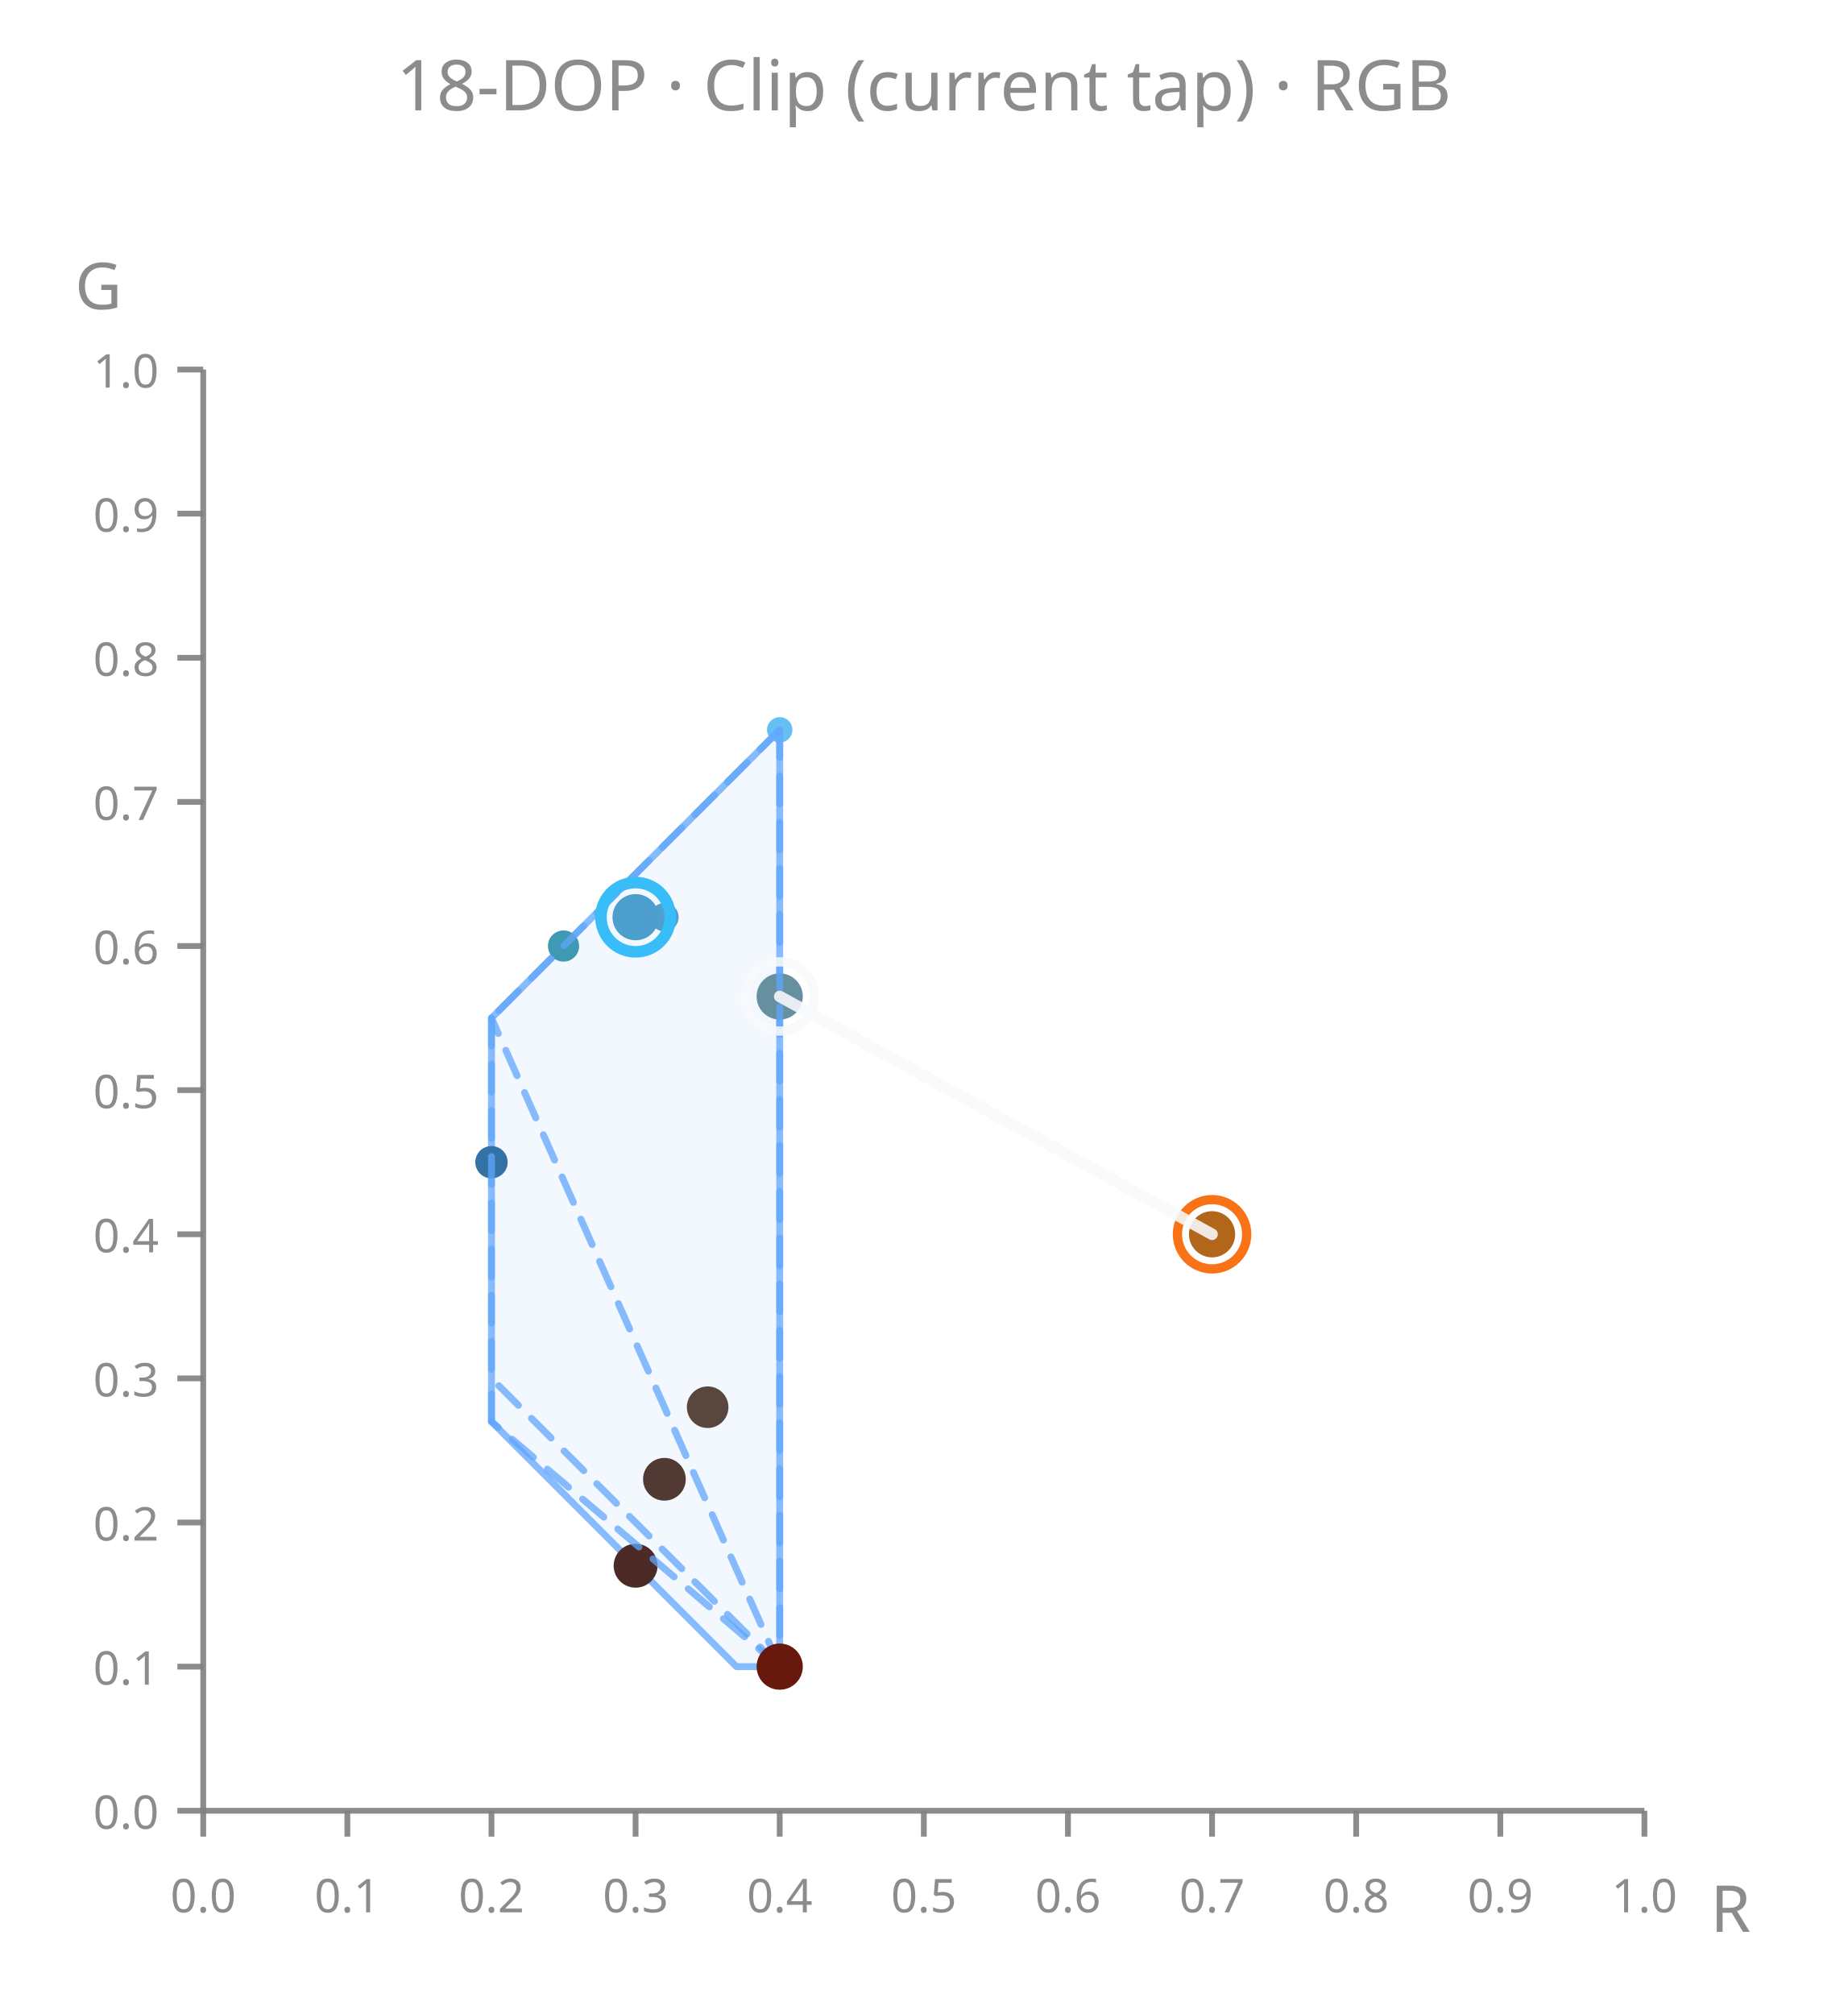
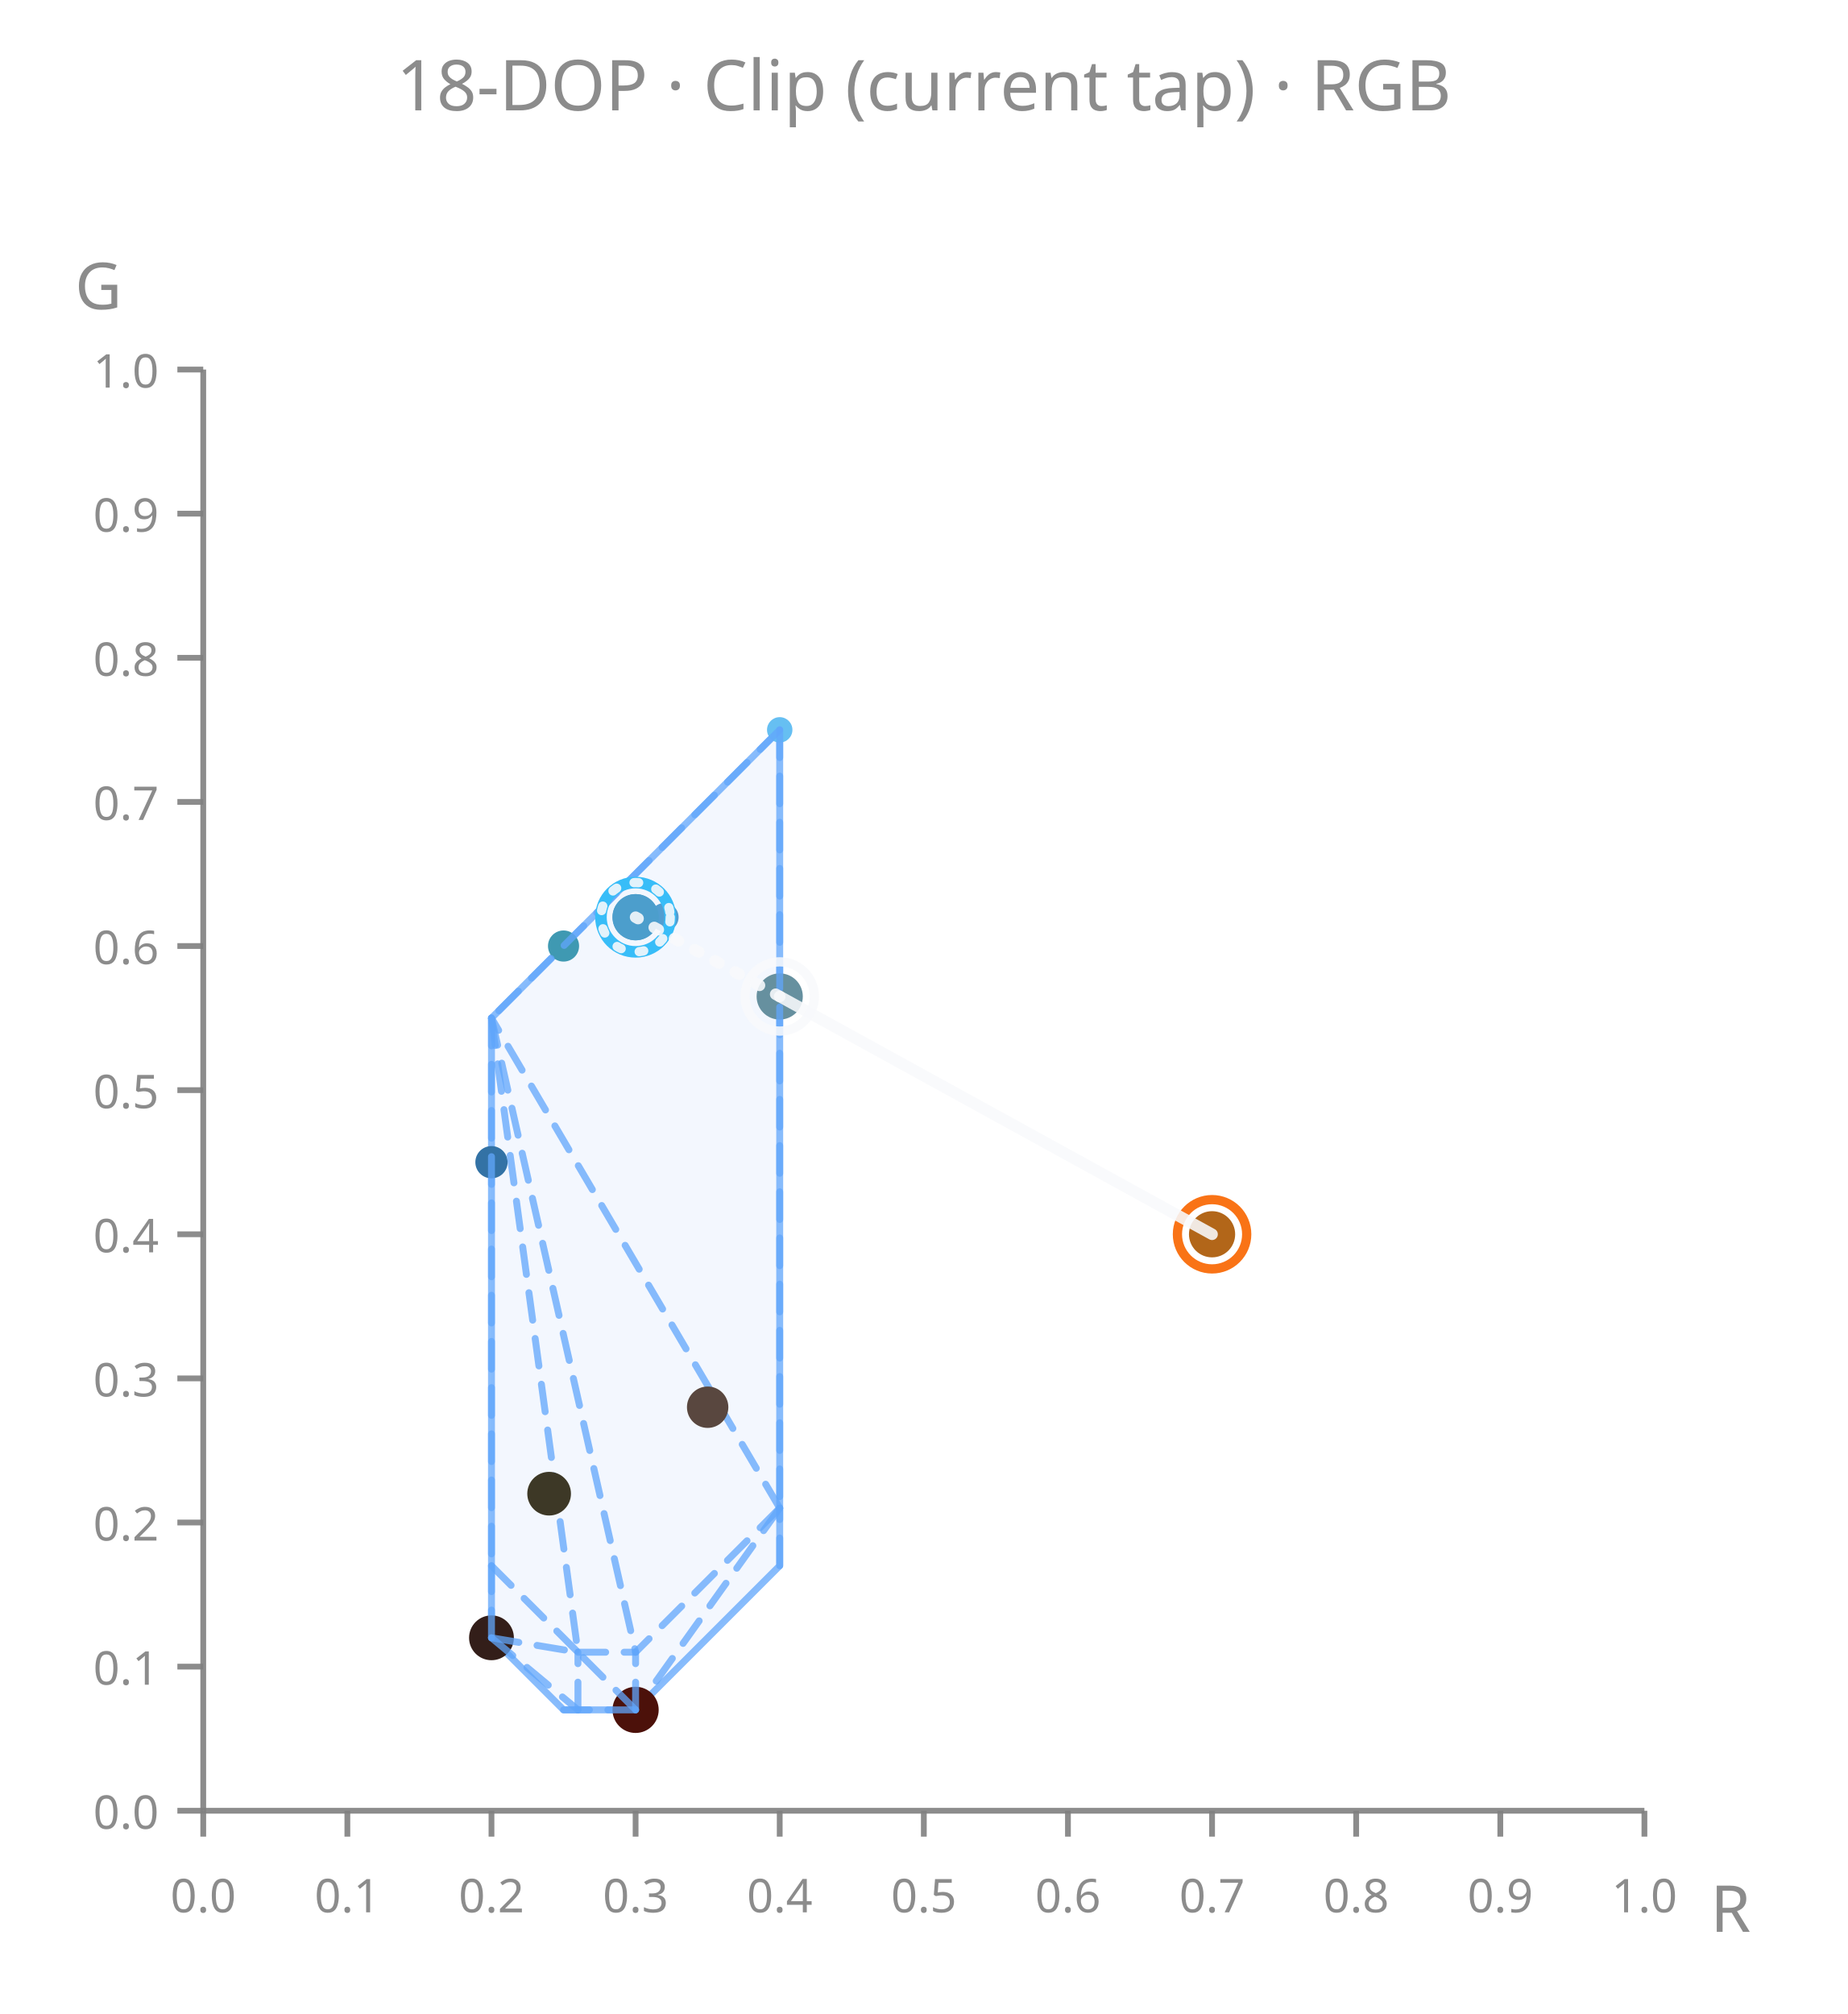
<svg xmlns="http://www.w3.org/2000/svg" baseProfile="full" height="436.0px" version="1.1" viewBox="0,0,400.0,436.0" width="400.0px">
  <defs />
  <g class="layer_bg" />
  <g class="layer_boundary">
-     <polygon fill="rgba(59,130,246,0.06)" points="106.4,307.76 159.44,360.8 168.8,360.8 168.8,158 106.4,220.4" stroke="rgba(96,165,250,0.75)" stroke-linejoin="round" stroke-width="1.5" />
+     <polygon fill="rgba(59,130,246,0.06)" points="106.4,354.56 122,370.16 137.6,370.16 168.8,338.96 168.8,158 106.4,220.4" stroke="rgba(96,165,250,0.75)" stroke-linejoin="round" stroke-width="1.5" />
  </g>
  <g class="layer_axes">
    <line fill="none" stroke="rgba(128,128,128,0.9)" stroke-width="1.25" x1="44.0" x2="356" y1="392.0" y2="392.0" />
    <line fill="none" stroke="rgba(128,128,128,0.9)" stroke-width="1.25" x1="44.0" x2="44.0" y1="392.0" y2="80" />
    <line fill="none" stroke="rgba(128,128,128,0.9)" stroke-width="1.25" x1="44.0" x2="44.0" y1="392.0" y2="397.6" />
    <text dominant-baseline="hanging" fill="rgba(128,128,128,0.9)" font-family="sans-serif" font-size="10.08" text-anchor="middle" x="44.0" y="406.168">0.0</text>
    <line fill="none" stroke="rgba(128,128,128,0.9)" stroke-width="1.25" x1="75.2" x2="75.2" y1="392.0" y2="397.6" />
    <text dominant-baseline="hanging" fill="rgba(128,128,128,0.9)" font-family="sans-serif" font-size="10.08" text-anchor="middle" x="75.2" y="406.168">0.1</text>
    <line fill="none" stroke="rgba(128,128,128,0.9)" stroke-width="1.25" x1="106.4" x2="106.4" y1="392.0" y2="397.6" />
    <text dominant-baseline="hanging" fill="rgba(128,128,128,0.9)" font-family="sans-serif" font-size="10.08" text-anchor="middle" x="106.4" y="406.168">0.2</text>
    <line fill="none" stroke="rgba(128,128,128,0.9)" stroke-width="1.25" x1="137.6" x2="137.6" y1="392.0" y2="397.6" />
    <text dominant-baseline="hanging" fill="rgba(128,128,128,0.9)" font-family="sans-serif" font-size="10.08" text-anchor="middle" x="137.6" y="406.168">0.3</text>
    <line fill="none" stroke="rgba(128,128,128,0.9)" stroke-width="1.25" x1="168.8" x2="168.8" y1="392.0" y2="397.6" />
    <text dominant-baseline="hanging" fill="rgba(128,128,128,0.9)" font-family="sans-serif" font-size="10.08" text-anchor="middle" x="168.8" y="406.168">0.4</text>
    <line fill="none" stroke="rgba(128,128,128,0.9)" stroke-width="1.25" x1="200" x2="200" y1="392.0" y2="397.6" />
    <text dominant-baseline="hanging" fill="rgba(128,128,128,0.9)" font-family="sans-serif" font-size="10.08" text-anchor="middle" x="200" y="406.168">0.5</text>
    <line fill="none" stroke="rgba(128,128,128,0.9)" stroke-width="1.25" x1="231.2" x2="231.2" y1="392.0" y2="397.6" />
    <text dominant-baseline="hanging" fill="rgba(128,128,128,0.9)" font-family="sans-serif" font-size="10.08" text-anchor="middle" x="231.2" y="406.168">0.6</text>
    <line fill="none" stroke="rgba(128,128,128,0.9)" stroke-width="1.25" x1="262.4" x2="262.4" y1="392.0" y2="397.6" />
    <text dominant-baseline="hanging" fill="rgba(128,128,128,0.9)" font-family="sans-serif" font-size="10.08" text-anchor="middle" x="262.4" y="406.168">0.7</text>
    <line fill="none" stroke="rgba(128,128,128,0.9)" stroke-width="1.25" x1="293.6" x2="293.6" y1="392.0" y2="397.6" />
    <text dominant-baseline="hanging" fill="rgba(128,128,128,0.9)" font-family="sans-serif" font-size="10.08" text-anchor="middle" x="293.6" y="406.168">0.8</text>
    <line fill="none" stroke="rgba(128,128,128,0.9)" stroke-width="1.25" x1="324.8" x2="324.8" y1="392.0" y2="397.6" />
    <text dominant-baseline="hanging" fill="rgba(128,128,128,0.9)" font-family="sans-serif" font-size="10.08" text-anchor="middle" x="324.8" y="406.168">0.9</text>
    <line fill="none" stroke="rgba(128,128,128,0.9)" stroke-width="1.25" x1="356" x2="356" y1="392.0" y2="397.6" />
    <text dominant-baseline="hanging" fill="rgba(128,128,128,0.9)" font-family="sans-serif" font-size="10.08" text-anchor="middle" x="356" y="406.168">1.0</text>
    <line fill="none" stroke="rgba(128,128,128,0.9)" stroke-width="1.25" x1="44.0" x2="38.4" y1="392.0" y2="392.0" />
    <text dominant-baseline="central" fill="rgba(128,128,128,0.9)" font-family="sans-serif" font-size="10.08" text-anchor="end" x="34.4" y="392.0">0.0</text>
    <line fill="none" stroke="rgba(128,128,128,0.9)" stroke-width="1.25" x1="44.0" x2="38.4" y1="360.8" y2="360.8" />
    <text dominant-baseline="central" fill="rgba(128,128,128,0.9)" font-family="sans-serif" font-size="10.08" text-anchor="end" x="34.4" y="360.8">0.1</text>
    <line fill="none" stroke="rgba(128,128,128,0.9)" stroke-width="1.25" x1="44.0" x2="38.4" y1="329.6" y2="329.6" />
    <text dominant-baseline="central" fill="rgba(128,128,128,0.9)" font-family="sans-serif" font-size="10.08" text-anchor="end" x="34.4" y="329.6">0.2</text>
    <line fill="none" stroke="rgba(128,128,128,0.9)" stroke-width="1.25" x1="44.0" x2="38.4" y1="298.4" y2="298.4" />
    <text dominant-baseline="central" fill="rgba(128,128,128,0.9)" font-family="sans-serif" font-size="10.08" text-anchor="end" x="34.4" y="298.4">0.3</text>
    <line fill="none" stroke="rgba(128,128,128,0.9)" stroke-width="1.25" x1="44.0" x2="38.4" y1="267.2" y2="267.2" />
    <text dominant-baseline="central" fill="rgba(128,128,128,0.9)" font-family="sans-serif" font-size="10.08" text-anchor="end" x="34.4" y="267.2">0.4</text>
    <line fill="none" stroke="rgba(128,128,128,0.9)" stroke-width="1.25" x1="44.0" x2="38.4" y1="236" y2="236" />
    <text dominant-baseline="central" fill="rgba(128,128,128,0.9)" font-family="sans-serif" font-size="10.08" text-anchor="end" x="34.4" y="236">0.5</text>
    <line fill="none" stroke="rgba(128,128,128,0.9)" stroke-width="1.25" x1="44.0" x2="38.4" y1="204.8" y2="204.8" />
    <text dominant-baseline="central" fill="rgba(128,128,128,0.9)" font-family="sans-serif" font-size="10.08" text-anchor="end" x="34.4" y="204.8">0.6</text>
    <line fill="none" stroke="rgba(128,128,128,0.9)" stroke-width="1.25" x1="44.0" x2="38.4" y1="173.6" y2="173.6" />
    <text dominant-baseline="central" fill="rgba(128,128,128,0.9)" font-family="sans-serif" font-size="10.08" text-anchor="end" x="34.4" y="173.6">0.7</text>
    <line fill="none" stroke="rgba(128,128,128,0.9)" stroke-width="1.25" x1="44.0" x2="38.4" y1="142.4" y2="142.4" />
    <text dominant-baseline="central" fill="rgba(128,128,128,0.9)" font-family="sans-serif" font-size="10.08" text-anchor="end" x="34.4" y="142.4">0.8</text>
    <line fill="none" stroke="rgba(128,128,128,0.9)" stroke-width="1.25" x1="44.0" x2="38.4" y1="111.2" y2="111.2" />
    <text dominant-baseline="central" fill="rgba(128,128,128,0.9)" font-family="sans-serif" font-size="10.08" text-anchor="end" x="34.4" y="111.2">0.9</text>
    <line fill="none" stroke="rgba(128,128,128,0.9)" stroke-width="1.25" x1="44.0" x2="38.4" y1="80" y2="80" />
    <text dominant-baseline="central" fill="rgba(128,128,128,0.9)" font-family="sans-serif" font-size="10.08" text-anchor="end" x="34.4" y="80">1.0</text>
    <text fill="rgba(128,128,128,0.9)" font-family="sans-serif" font-size="14" x="370.3" y="418.208">R</text>
    <text fill="rgba(128,128,128,0.9)" font-family="sans-serif" font-size="14" x="16.224" y="66.928">G</text>
  </g>
  <g class="layer_dots">
    <circle cx="168.8" cy="158" fill="rgb(102,191,242)" r="2.75" stroke="none" />
-     <circle cx="143.84" cy="198.56" fill="rgb(81,158,209)" r="3.075" stroke="none" />
+     <circle cx="143.84" cy="198.56" fill="rgb(81,158,209)" r="3.071" stroke="none" />
    <circle cx="137.6" cy="198.56" fill="rgb(76,158,204)" r="5.0" stroke="none" />
-     <circle cx="122" cy="204.8" fill="rgb(63,153,178)" r="3.375" stroke="none" />
-     <circle cx="106.4" cy="251.6" fill="rgb(51,114,165)" r="3.5" stroke="none" />
+     <circle cx="137.6" cy="198.56" fill="rgb(76,158,204)" r="5.0" stroke="none" />
+     <circle cx="122" cy="204.8" fill="rgb(63,153,178)" r="3.368" stroke="none" />
+     <circle cx="106.4" cy="251.6" fill="rgb(51,114,165)" r="3.492" stroke="none" />
    <circle cx="168.8" cy="215.72" fill="rgb(102,144,159)" r="5.0" stroke="none" />
    <line fill="none" stroke="rgba(96,165,250,0.75)" stroke-dasharray="6,4" stroke-linecap="round" stroke-width="1.5" x1="168.8" x2="106.4" y1="158" y2="220.4" />
-     <line fill="none" stroke="rgba(96,165,250,0.75)" stroke-dasharray="6,4" stroke-linecap="round" stroke-width="1.5" x1="168.8" x2="168.8" y1="158" y2="360.8" />
-     <line fill="none" stroke="rgba(96,165,250,0.75)" stroke-dasharray="6,4" stroke-linecap="round" stroke-width="1.5" x1="106.4" x2="106.4" y1="220.4" y2="298.4" />
-     <line fill="none" stroke="rgba(96,165,250,0.75)" stroke-dasharray="6,4" stroke-linecap="round" stroke-width="1.5" x1="168.8" x2="106.4" y1="360.8" y2="220.4" />
-     <circle cx="153.2" cy="304.64" fill="rgb(89,71,63)" r="4.5" stroke="none" />
-     <line fill="none" stroke="rgba(96,165,250,0.75)" stroke-dasharray="6,4" stroke-linecap="round" stroke-width="1.5" x1="106.4" x2="106.4" y1="307.76" y2="298.4" />
-     <circle cx="143.84" cy="320.24" fill="rgb(81,58,51)" r="4.625" stroke="none" />
-     <circle cx="137.6" cy="338.96" fill="rgb(76,43,38)" r="4.75" stroke="none" />
-     <line fill="none" stroke="rgba(96,165,250,0.75)" stroke-dasharray="6,4" stroke-linecap="round" stroke-width="1.5" x1="168.8" x2="106.4" y1="360.8" y2="307.76" />
-     <line fill="none" stroke="rgba(96,165,250,0.75)" stroke-dasharray="6,4" stroke-linecap="round" stroke-width="1.5" x1="168.8" x2="106.4" y1="360.8" y2="298.4" />
+     <line fill="none" stroke="rgba(96,165,250,0.75)" stroke-dasharray="6,4" stroke-linecap="round" stroke-width="1.5" x1="168.8" x2="168.8" y1="158" y2="326.48" />
+     <line fill="none" stroke="rgba(96,165,250,0.75)" stroke-dasharray="6,4" stroke-linecap="round" stroke-width="1.5" x1="168.8" x2="106.4" y1="326.48" y2="220.4" />
+     <line fill="none" stroke="rgba(96,165,250,0.75)" stroke-dasharray="6,4" stroke-linecap="round" stroke-width="1.5" x1="106.4" x2="106.4" y1="220.4" y2="338.96" />
+     <line fill="none" stroke="rgba(96,165,250,0.75)" stroke-dasharray="6,4" stroke-linecap="round" stroke-width="1.5" x1="106.4" x2="125.12" y1="220.4" y2="357.68" />
+     <line fill="none" stroke="rgba(96,165,250,0.75)" stroke-dasharray="6,4" stroke-linecap="round" stroke-width="1.5" x1="106.4" x2="137.6" y1="220.4" y2="357.68" />
+     <circle cx="153.2" cy="304.64" fill="rgb(89,71,63)" r="4.481" stroke="none" />
+     <circle cx="118.88" cy="323.36" fill="rgb(61,56,38)" r="4.728" stroke="none" />
+     <line fill="none" stroke="rgba(96,165,250,0.75)" stroke-dasharray="6,4" stroke-linecap="round" stroke-width="1.5" x1="168.8" x2="168.8" y1="338.96" y2="326.48" />
+     <circle cx="106.4" cy="354.56" fill="rgb(51,30,25)" r="4.852" stroke="none" />
    <circle cx="262.4" cy="267.2" fill="rgb(178,102,25)" r="5.0" stroke="none" />
-     <circle cx="168.8" cy="360.8" fill="rgb(102,25,12)" r="5.0" stroke="none" />
+     <line fill="none" stroke="rgba(96,165,250,0.75)" stroke-dasharray="6,4" stroke-linecap="round" stroke-width="1.5" x1="106.4" x2="106.4" y1="354.56" y2="338.96" />
+     <line fill="none" stroke="rgba(96,165,250,0.75)" stroke-dasharray="6,4" stroke-linecap="round" stroke-width="1.5" x1="168.8" x2="137.6" y1="326.48" y2="370.16" />
+     <line fill="none" stroke="rgba(96,165,250,0.75)" stroke-dasharray="6,4" stroke-linecap="round" stroke-width="1.5" x1="168.8" x2="137.6" y1="326.48" y2="357.68" />
+     <line fill="none" stroke="rgba(96,165,250,0.75)" stroke-dasharray="6,4" stroke-linecap="round" stroke-width="1.5" x1="106.4" x2="125.12" y1="354.56" y2="370.16" />
+     <line fill="none" stroke="rgba(96,165,250,0.75)" stroke-dasharray="6,4" stroke-linecap="round" stroke-width="1.5" x1="106.4" x2="125.12" y1="354.56" y2="357.68" />
+     <line fill="none" stroke="rgba(96,165,250,0.75)" stroke-dasharray="6,4" stroke-linecap="round" stroke-width="1.5" x1="106.4" x2="125.12" y1="338.96" y2="357.68" />
+     <line fill="none" stroke="rgba(96,165,250,0.75)" stroke-dasharray="6,4" stroke-linecap="round" stroke-width="1.5" x1="125.12" x2="122" y1="370.16" y2="370.16" />
+     <circle cx="137.6" cy="370.16" fill="rgb(76,17,10)" r="5.0" stroke="none" />
+     <line fill="none" stroke="rgba(96,165,250,0.75)" stroke-dasharray="6,4" stroke-linecap="round" stroke-width="1.5" x1="137.6" x2="125.12" y1="370.16" y2="370.16" />
+     <line fill="none" stroke="rgba(96,165,250,0.75)" stroke-dasharray="6,4" stroke-linecap="round" stroke-width="1.5" x1="137.6" x2="125.12" y1="370.16" y2="357.68" />
+     <line fill="none" stroke="rgba(96,165,250,0.75)" stroke-dasharray="6,4" stroke-linecap="round" stroke-width="1.5" x1="137.6" x2="137.6" y1="370.16" y2="357.68" />
+     <line fill="none" stroke="rgba(96,165,250,0.75)" stroke-dasharray="6,4" stroke-linecap="round" stroke-width="1.5" x1="125.12" x2="125.12" y1="370.16" y2="357.68" />
+     <line fill="none" stroke="rgba(96,165,250,0.75)" stroke-dasharray="6,4" stroke-linecap="round" stroke-width="1.5" x1="125.12" x2="137.6" y1="357.68" y2="357.68" />
  </g>
  <g class="layer_overlay">
    <circle cx="137.6" cy="198.56" fill="none" r="7.5" stroke="rgba(56,189,248,1.0)" stroke-width="2.5" />
    <circle cx="262.4" cy="267.2" fill="none" r="7.5" stroke="rgba(249,115,22,1.0)" stroke-width="2.0" />
    <line stroke="rgba(248,250,252,0.88)" stroke-linecap="round" stroke-width="2.5" x1="262.4" x2="168.8" y1="267.2" y2="215.72" />
    <circle cx="168.8" cy="215.72" fill="none" r="7.5" stroke="rgba(248,250,252,0.88)" stroke-width="2.0" />
+     <line fill="none" stroke="rgba(248,250,252,0.88)" stroke-dasharray="1 4" stroke-linecap="round" stroke-width="2.5" x1="168.8" x2="137.6" y1="215.72" y2="198.56" />
+     <circle cx="137.6" cy="198.56" fill="none" r="7.5" stroke="rgba(248,250,252,0.88)" stroke-dasharray="1 4" stroke-linecap="round" stroke-width="2.0" />
  </g>
  <g class="layer_header">
    <text dominant-baseline="central" fill="rgba(128,128,128,0.9)" font-family="sans-serif" font-size="15.2" text-anchor="middle" x="200.0" y="18.0">18-DOP · Clip (current tap) · RGB</text>
  </g>
</svg>
